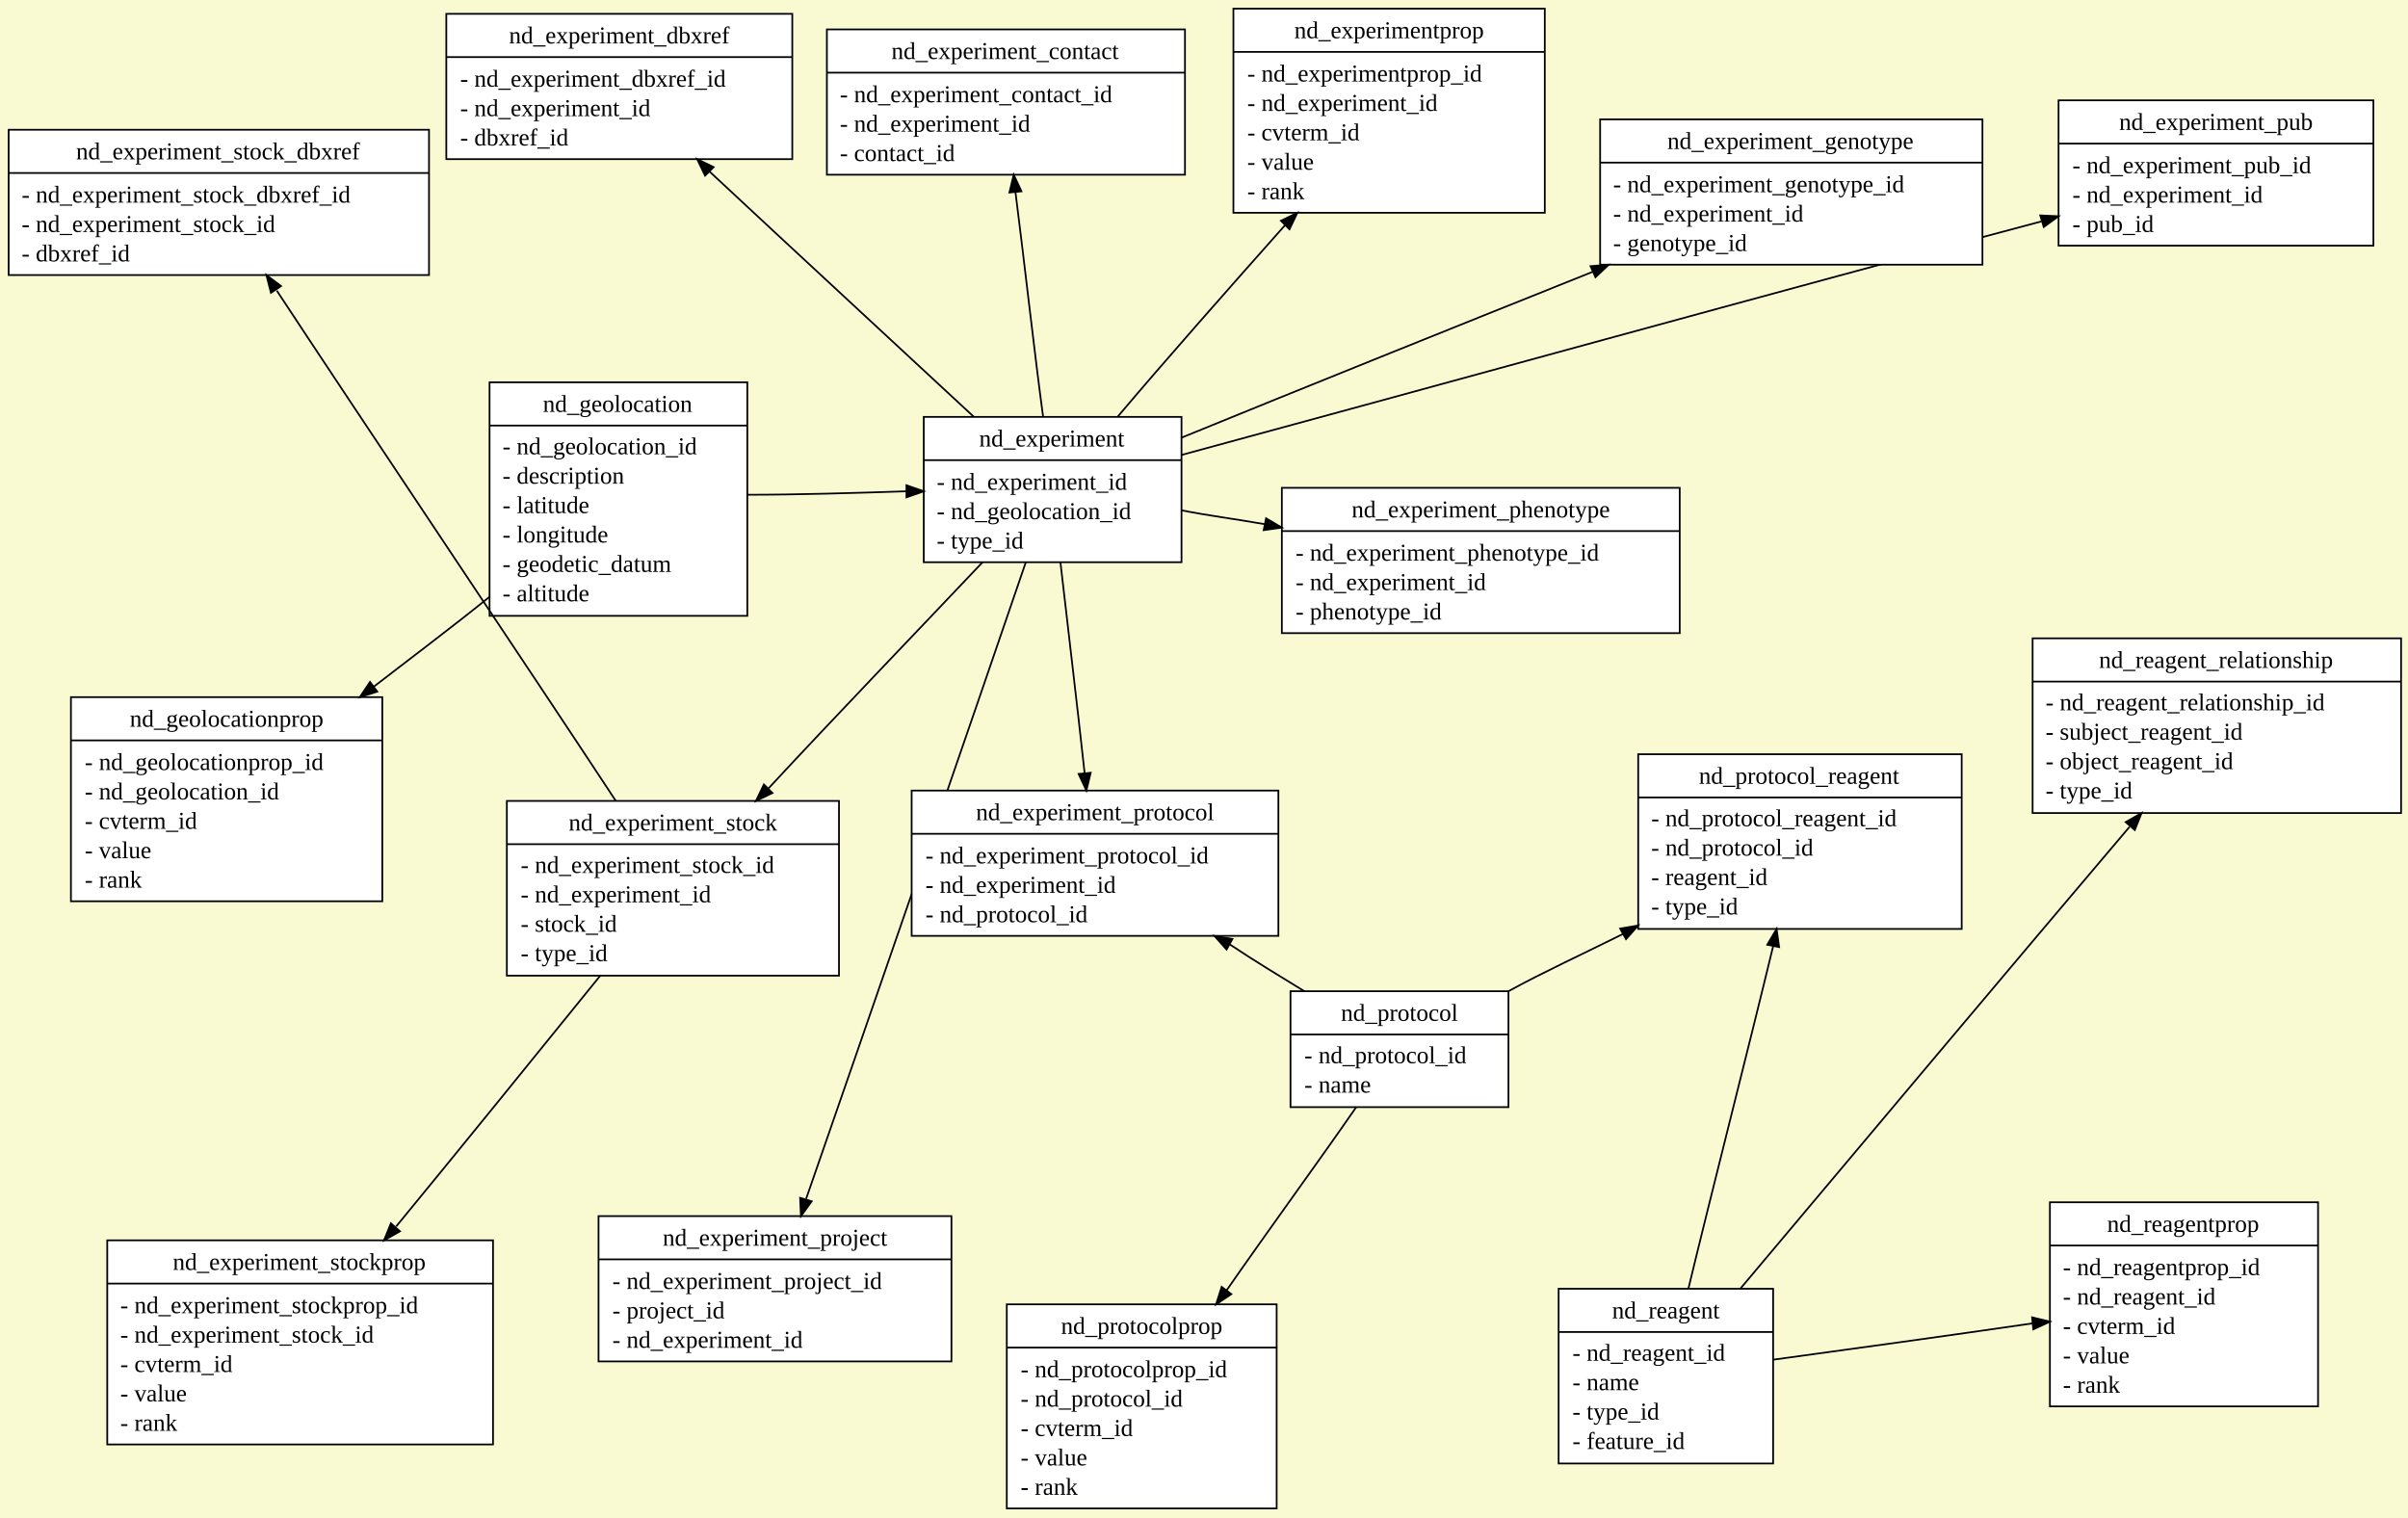
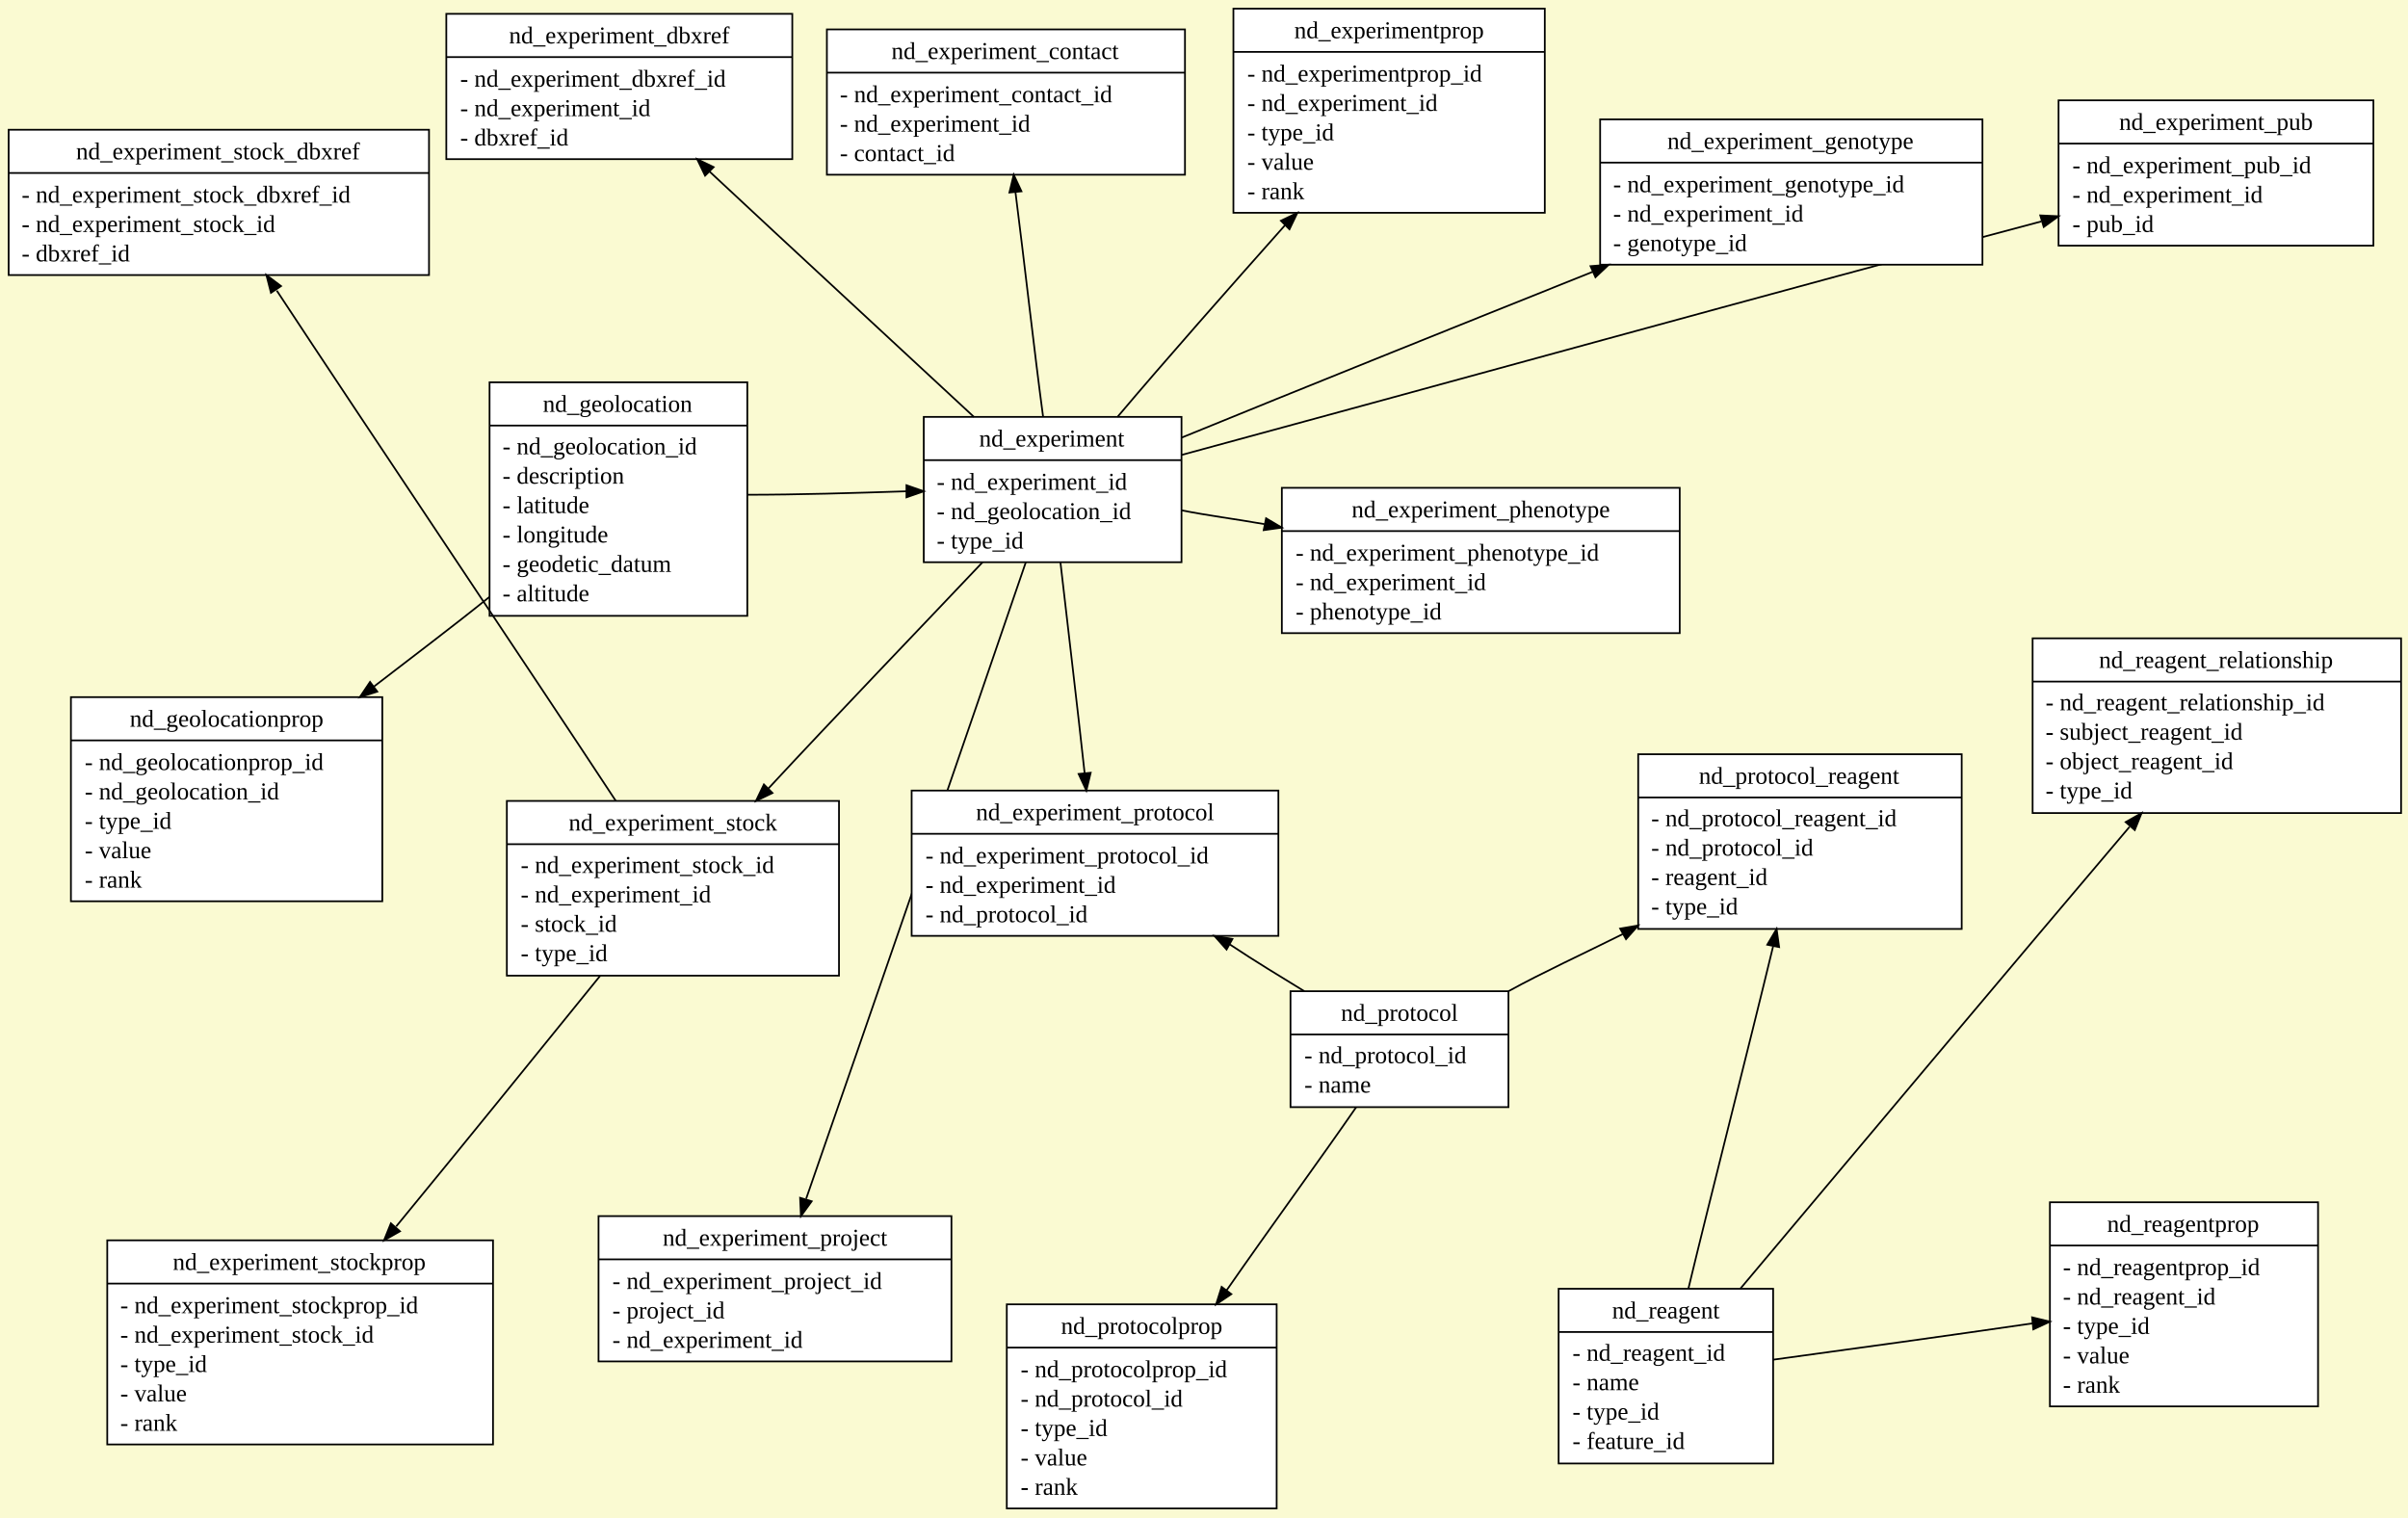
<svg xmlns="http://www.w3.org/2000/svg" width="1392pt" height="877pt" viewBox="0.00 0.00 1392.00 877.00">
  <g id="graph0" class="graph" transform="scale(1 1) rotate(0) translate(4 873)">
    <polygon style="fill:lightgoldenrodyellow;stroke:lightgoldenrodyellow;" points="-4,4 -4,-873 1388,-873 1388,4 -4,4" />
    <g id="node1" class="node">
      <polygon style="fill:white;stroke:black;" points="279,-517 279,-652 428,-652 428,-517 279,-517" />
      <text text-anchor="middle" x="353" y="-634.9" style="font-family:Times New Roman;font-size:14.00;">nd_geolocation</text>
      <polyline style="fill:none;stroke:black;" points="279,-627 428,-627 " />
      <text text-anchor="start" x="286.5" y="-610.4" style="font-family:Times New Roman;font-size:14.00;">- nd_geolocation_id</text>
      <text text-anchor="start" x="286.5" y="-593.4" style="font-family:Times New Roman;font-size:14.00;">- description</text>
      <text text-anchor="start" x="286.5" y="-576.4" style="font-family:Times New Roman;font-size:14.00;">- latitude</text>
      <text text-anchor="start" x="286.5" y="-559.4" style="font-family:Times New Roman;font-size:14.00;">- longitude</text>
      <text text-anchor="start" x="286.5" y="-542.4" style="font-family:Times New Roman;font-size:14.00;">- geodetic_datum</text>
      <text text-anchor="start" x="286.5" y="-525.4" style="font-family:Times New Roman;font-size:14.00;">- altitude</text>
    </g>
    <g id="node2" class="node">
      <polygon style="fill:white;stroke:black;" points="530,-548 530,-632 679,-632 679,-548 530,-548" />
      <text text-anchor="middle" x="604" y="-614.9" style="font-family:Times New Roman;font-size:14.00;">nd_experiment</text>
      <polyline style="fill:none;stroke:black;" points="530,-607 679,-607 " />
      <text text-anchor="start" x="537.5" y="-589.9" style="font-family:Times New Roman;font-size:14.00;">- nd_experiment_id</text>
      <text text-anchor="start" x="537.5" y="-572.9" style="font-family:Times New Roman;font-size:14.00;">- nd_geolocation_id</text>
      <text text-anchor="start" x="537.5" y="-555.9" style="font-family:Times New Roman;font-size:14.00;">- type_id</text>
    </g>
    <g id="edge24" class="edge">
      <path style="fill:none;stroke:black;" d="M428,-587C457,-587 490,-588 520,-589" />
      <polygon style="fill:black;stroke:black;" points="520,-592.5 530,-589 520,-585.5 520,-592.5" />
    </g>
    <g id="node6" class="node">
      <polygon style="fill:white;stroke:black;" points="37,-352 37,-470 217,-470 217,-352 37,-352" />
      <text text-anchor="middle" x="127" y="-452.9" style="font-family:Times New Roman;font-size:14.00;">nd_geolocationprop</text>
      <polyline style="fill:none;stroke:black;" points="37,-445 217,-445 " />
      <text text-anchor="start" x="45" y="-427.9" style="font-family:Times New Roman;font-size:14.00;">- nd_geolocationprop_id</text>
      <text text-anchor="start" x="45" y="-410.9" style="font-family:Times New Roman;font-size:14.00;">- nd_geolocation_id</text>
-       <text text-anchor="start" x="45" y="-393.9" style="font-family:Times New Roman;font-size:14.00;">- cvterm_id</text>
+       <text text-anchor="start" x="45" y="-393.9" style="font-family:Times New Roman;font-size:14.00;">- type_id</text>
      <text text-anchor="start" x="45" y="-376.9" style="font-family:Times New Roman;font-size:14.00;">- value</text>
      <text text-anchor="start" x="45" y="-359.9" style="font-family:Times New Roman;font-size:14.00;">- rank</text>
    </g>
    <g id="edge26" class="edge">
      <path style="fill:none;stroke:black;" d="M279,-528C258,-511 234,-493 212,-476" />
      <polygon style="fill:black;stroke:black;" points="214.1,-473.2 204,-470 209.9,-478.8 214.1,-473.2" />
    </g>
    <g id="node3" class="node">
      <polygon style="fill:white;stroke:black;" points="342,-86 342,-170 546,-170 546,-86 342,-86" />
      <text text-anchor="middle" x="444" y="-152.9" style="font-family:Times New Roman;font-size:14.00;">nd_experiment_project</text>
      <polyline style="fill:none;stroke:black;" points="342,-145 546,-145 " />
      <text text-anchor="start" x="350" y="-127.9" style="font-family:Times New Roman;font-size:14.00;">- nd_experiment_project_id</text>
      <text text-anchor="start" x="350" y="-110.9" style="font-family:Times New Roman;font-size:14.00;">- project_id</text>
      <text text-anchor="start" x="350" y="-93.9" style="font-family:Times New Roman;font-size:14.00;">- nd_experiment_id</text>
    </g>
    <g id="edge10" class="edge">
      <path style="fill:none;stroke:black;" d="M589,-548C560,-463 494,-272 462,-180" />
      <polygon style="fill:black;stroke:black;" points="465.226,-178.573 459,-170 458.521,-180.584 465.226,-178.573" />
    </g>
    <g id="node4" class="node">
      <polygon style="fill:white;stroke:black;" points="709,-750 709,-868 889,-868 889,-750 709,-750" />
      <text text-anchor="middle" x="799" y="-850.9" style="font-family:Times New Roman;font-size:14.00;">nd_experimentprop</text>
      <polyline style="fill:none;stroke:black;" points="709,-843 889,-843 " />
      <text text-anchor="start" x="717" y="-825.9" style="font-family:Times New Roman;font-size:14.00;">- nd_experimentprop_id</text>
      <text text-anchor="start" x="717" y="-808.9" style="font-family:Times New Roman;font-size:14.00;">- nd_experiment_id</text>
-       <text text-anchor="start" x="717" y="-791.9" style="font-family:Times New Roman;font-size:14.00;">- cvterm_id</text>
+       <text text-anchor="start" x="717" y="-791.9" style="font-family:Times New Roman;font-size:14.00;">- type_id</text>
      <text text-anchor="start" x="717" y="-774.9" style="font-family:Times New Roman;font-size:14.00;">- value</text>
      <text text-anchor="start" x="717" y="-757.9" style="font-family:Times New Roman;font-size:14.00;">- rank</text>
    </g>
    <g id="edge18" class="edge">
      <path style="fill:none;stroke:black;" d="M642,-632C669,-664 707,-707 739,-743" />
      <polygon style="fill:black;stroke:black;" points="736.454,-745.404 746,-750 741.404,-740.454 736.454,-745.404" />
    </g>
    <g id="node5" class="node">
      <polygon style="fill:white;stroke:black;" points="1186,-731 1186,-815 1368,-815 1368,-731 1186,-731" />
      <text text-anchor="middle" x="1277" y="-797.9" style="font-family:Times New Roman;font-size:14.00;">nd_experiment_pub</text>
      <polyline style="fill:none;stroke:black;" points="1186,-790 1368,-790 " />
      <text text-anchor="start" x="1194" y="-772.9" style="font-family:Times New Roman;font-size:14.00;">- nd_experiment_pub_id</text>
      <text text-anchor="start" x="1194" y="-755.9" style="font-family:Times New Roman;font-size:14.00;">- nd_experiment_id</text>
      <text text-anchor="start" x="1194" y="-738.9" style="font-family:Times New Roman;font-size:14.00;">- pub_id</text>
    </g>
    <g id="edge14" class="edge">
      <path style="fill:none;stroke:black;" d="M679,-610C801,-643 1040,-709 1176,-745" />
      <polygon style="fill:black;stroke:black;" points="1175.42,-748.479 1186,-748 1177.43,-741.774 1175.42,-748.479" />
    </g>
    <g id="node11" class="node">
      <polygon style="fill:white;stroke:black;" points="289,-309 289,-410 481,-410 481,-309 289,-309" />
      <text text-anchor="middle" x="385" y="-392.9" style="font-family:Times New Roman;font-size:14.00;">nd_experiment_stock</text>
      <polyline style="fill:none;stroke:black;" points="289,-385 481,-385 " />
      <text text-anchor="start" x="297" y="-368.4" style="font-family:Times New Roman;font-size:14.00;">- nd_experiment_stock_id</text>
      <text text-anchor="start" x="297" y="-351.4" style="font-family:Times New Roman;font-size:14.00;">- nd_experiment_id</text>
      <text text-anchor="start" x="297" y="-334.4" style="font-family:Times New Roman;font-size:14.00;">- stock_id</text>
      <text text-anchor="start" x="297" y="-317.4" style="font-family:Times New Roman;font-size:14.00;">- type_id</text>
    </g>
    <g id="edge16" class="edge">
      <path style="fill:none;stroke:black;" d="M564,-548C529,-511 478,-458 440,-417" />
      <polygon style="fill:black;stroke:black;" points="442.546,-414.596 433,-410 437.596,-419.546 442.546,-414.596" />
    </g>
    <g id="node12" class="node">
      <polygon style="fill:white;stroke:black;" points="523,-332 523,-416 735,-416 735,-332 523,-332" />
      <text text-anchor="middle" x="629" y="-398.9" style="font-family:Times New Roman;font-size:14.00;">nd_experiment_protocol</text>
      <polyline style="fill:none;stroke:black;" points="523,-391 735,-391 " />
      <text text-anchor="start" x="531" y="-373.9" style="font-family:Times New Roman;font-size:14.00;">- nd_experiment_protocol_id</text>
      <text text-anchor="start" x="531" y="-356.9" style="font-family:Times New Roman;font-size:14.00;">- nd_experiment_id</text>
      <text text-anchor="start" x="531" y="-339.9" style="font-family:Times New Roman;font-size:14.00;">- nd_protocol_id</text>
    </g>
    <g id="edge12" class="edge">
      <path style="fill:none;stroke:black;" d="M609,-548C613,-513 619,-463 623,-426" />
      <polygon style="fill:black;stroke:black;" points="626.488,-426.299 624,-416 619.522,-425.602 626.488,-426.299" />
    </g>
    <g id="node13" class="node">
      <polygon style="fill:white;stroke:black;" points="737,-507 737,-591 967,-591 967,-507 737,-507" />
      <text text-anchor="middle" x="852" y="-573.9" style="font-family:Times New Roman;font-size:14.00;">nd_experiment_phenotype</text>
      <polyline style="fill:none;stroke:black;" points="737,-566 967,-566 " />
      <text text-anchor="start" x="745" y="-548.9" style="font-family:Times New Roman;font-size:14.00;">- nd_experiment_phenotype_id</text>
      <text text-anchor="start" x="745" y="-531.9" style="font-family:Times New Roman;font-size:14.00;">- nd_experiment_id</text>
      <text text-anchor="start" x="745" y="-514.9" style="font-family:Times New Roman;font-size:14.00;">- phenotype_id</text>
    </g>
    <g id="edge8" class="edge">
      <path style="fill:none;stroke:black;" d="M679,-578C694,-575 710,-573 727,-570" />
      <polygon style="fill:black;stroke:black;" points="727.881,-573.393 737,-568 726.508,-566.529 727.881,-573.393" />
    </g>
    <g id="node14" class="node">
      <polygon style="fill:white;stroke:black;" points="921,-720 921,-804 1142,-804 1142,-720 921,-720" />
      <text text-anchor="middle" x="1031" y="-786.9" style="font-family:Times New Roman;font-size:14.00;">nd_experiment_genotype</text>
      <polyline style="fill:none;stroke:black;" points="921,-779 1142,-779 " />
      <text text-anchor="start" x="928.5" y="-761.9" style="font-family:Times New Roman;font-size:14.00;">- nd_experiment_genotype_id</text>
      <text text-anchor="start" x="928.5" y="-744.9" style="font-family:Times New Roman;font-size:14.00;">- nd_experiment_id</text>
      <text text-anchor="start" x="928.5" y="-727.9" style="font-family:Times New Roman;font-size:14.00;">- genotype_id</text>
    </g>
    <g id="edge6" class="edge">
      <path style="fill:none;stroke:black;" d="M679,-620C745,-647 842,-686 917,-716" />
      <polygon style="fill:black;stroke:black;" points="915.44,-719.137 926,-720 918.283,-712.74 915.44,-719.137" />
    </g>
    <g id="node19" class="node">
      <polygon style="fill:white;stroke:black;" points="254,-781 254,-865 454,-865 454,-781 254,-781" />
      <text text-anchor="middle" x="354" y="-847.9" style="font-family:Times New Roman;font-size:14.00;">nd_experiment_dbxref</text>
      <polyline style="fill:none;stroke:black;" points="254,-840 454,-840 " />
      <text text-anchor="start" x="262" y="-822.9" style="font-family:Times New Roman;font-size:14.00;">- nd_experiment_dbxref_id</text>
      <text text-anchor="start" x="262" y="-805.9" style="font-family:Times New Roman;font-size:14.00;">- nd_experiment_id</text>
      <text text-anchor="start" x="262" y="-788.9" style="font-family:Times New Roman;font-size:14.00;">- dbxref_id</text>
    </g>
    <g id="edge4" class="edge">
      <path style="fill:none;stroke:black;" d="M559,-632C516,-672 452,-731 406,-774" />
      <polygon style="fill:black;stroke:black;" points="403.596,-771.454 399,-781 408.546,-776.404 403.596,-771.454" />
    </g>
    <g id="node20" class="node">
      <polygon style="fill:white;stroke:black;" points="474,-772 474,-856 681,-856 681,-772 474,-772" />
      <text text-anchor="middle" x="577" y="-838.9" style="font-family:Times New Roman;font-size:14.00;">nd_experiment_contact</text>
      <polyline style="fill:none;stroke:black;" points="474,-831 681,-831 " />
      <text text-anchor="start" x="481.5" y="-813.9" style="font-family:Times New Roman;font-size:14.00;">- nd_experiment_contact_id</text>
      <text text-anchor="start" x="481.5" y="-796.9" style="font-family:Times New Roman;font-size:14.00;">- nd_experiment_id</text>
      <text text-anchor="start" x="481.5" y="-779.9" style="font-family:Times New Roman;font-size:14.00;">- contact_id</text>
    </g>
    <g id="edge2" class="edge">
      <path style="fill:none;stroke:black;" d="M599,-632C594,-669 588,-723 583,-762" />
      <polygon style="fill:black;stroke:black;" points="579.512,-761.701 582,-772 586.478,-762.398 579.512,-761.701" />
    </g>
    <g id="node7" class="node">
      <polygon style="fill:white;stroke:black;" points="742,-233 742,-300 868,-300 868,-233 742,-233" />
      <text text-anchor="middle" x="805" y="-282.9" style="font-family:Times New Roman;font-size:14.00;">nd_protocol</text>
      <polyline style="fill:none;stroke:black;" points="742,-275 868,-275 " />
      <text text-anchor="start" x="750" y="-258.4" style="font-family:Times New Roman;font-size:14.00;">- nd_protocol_id</text>
      <text text-anchor="start" x="750" y="-241.4" style="font-family:Times New Roman;font-size:14.00;">- name</text>
    </g>
    <g id="node9" class="node">
      <polygon style="fill:white;stroke:black;" points="943,-336 943,-437 1130,-437 1130,-336 943,-336" />
      <text text-anchor="middle" x="1036" y="-419.9" style="font-family:Times New Roman;font-size:14.00;">nd_protocol_reagent</text>
      <polyline style="fill:none;stroke:black;" points="943,-412 1130,-412 " />
      <text text-anchor="start" x="950.5" y="-395.4" style="font-family:Times New Roman;font-size:14.00;">- nd_protocol_reagent_id</text>
      <text text-anchor="start" x="950.5" y="-378.4" style="font-family:Times New Roman;font-size:14.00;">- nd_protocol_id</text>
      <text text-anchor="start" x="950.5" y="-361.4" style="font-family:Times New Roman;font-size:14.00;">- reagent_id</text>
      <text text-anchor="start" x="950.5" y="-344.4" style="font-family:Times New Roman;font-size:14.00;">- type_id</text>
    </g>
    <g id="edge30" class="edge">
      <path style="fill:none;stroke:black;" d="M868,-300C888,-311 912,-322 934,-333" />
      <polygon style="fill:black;stroke:black;" points="932.559,-336.203 943,-338 935.958,-330.084 932.559,-336.203" />
    </g>
    <g id="node10" class="node">
      <polygon style="fill:white;stroke:black;" points="578,-1 578,-119 734,-119 734,-1 578,-1" />
      <text text-anchor="middle" x="656" y="-101.9" style="font-family:Times New Roman;font-size:14.00;">nd_protocolprop</text>
      <polyline style="fill:none;stroke:black;" points="578,-94 734,-94 " />
      <text text-anchor="start" x="586" y="-76.9" style="font-family:Times New Roman;font-size:14.00;">- nd_protocolprop_id</text>
      <text text-anchor="start" x="586" y="-59.9" style="font-family:Times New Roman;font-size:14.00;">- nd_protocol_id</text>
-       <text text-anchor="start" x="586" y="-42.9" style="font-family:Times New Roman;font-size:14.00;">- cvterm_id</text>
+       <text text-anchor="start" x="586" y="-42.9" style="font-family:Times New Roman;font-size:14.00;">- type_id</text>
      <text text-anchor="start" x="586" y="-25.9" style="font-family:Times New Roman;font-size:14.00;">- value</text>
      <text text-anchor="start" x="586" y="-8.9" style="font-family:Times New Roman;font-size:14.00;">- rank</text>
    </g>
    <g id="edge32" class="edge">
      <path style="fill:none;stroke:black;" d="M780,-233C760,-204 730,-163 705,-127" />
      <polygon style="fill:black;stroke:black;" points="707.8,-124.9 699,-119 702.2,-129.1 707.8,-124.9" />
    </g>
    <g id="edge28" class="edge">
      <path style="fill:none;stroke:black;" d="M750,-300C737,-308 722,-317 707,-327" />
      <polygon style="fill:black;stroke:black;" points="705.042,-324.084 698,-332 708.441,-330.203 705.042,-324.084" />
    </g>
    <g id="node8" class="node">
      <polygon style="fill:white;stroke:black;" points="897,-27 897,-128 1021,-128 1021,-27 897,-27" />
      <text text-anchor="middle" x="959" y="-110.9" style="font-family:Times New Roman;font-size:14.00;">nd_reagent</text>
      <polyline style="fill:none;stroke:black;" points="897,-103 1021,-103 " />
      <text text-anchor="start" x="905" y="-86.4" style="font-family:Times New Roman;font-size:14.00;">- nd_reagent_id</text>
      <text text-anchor="start" x="905" y="-69.4" style="font-family:Times New Roman;font-size:14.00;">- name</text>
      <text text-anchor="start" x="905" y="-52.4" style="font-family:Times New Roman;font-size:14.00;">- type_id</text>
      <text text-anchor="start" x="905" y="-35.4" style="font-family:Times New Roman;font-size:14.00;">- feature_id</text>
    </g>
    <g id="edge34" class="edge">
      <path style="fill:none;stroke:black;" d="M972,-128C985,-182 1007,-268 1021,-326" />
      <polygon style="fill:black;stroke:black;" points="1017.61,-326.881 1023,-336 1024.47,-325.508 1017.61,-326.881" />
    </g>
    <g id="node15" class="node">
      <polygon style="fill:white;stroke:black;" points="1171,-403 1171,-504 1384,-504 1384,-403 1171,-403" />
      <text text-anchor="middle" x="1277" y="-486.9" style="font-family:Times New Roman;font-size:14.00;">nd_reagent_relationship</text>
      <polyline style="fill:none;stroke:black;" points="1171,-479 1384,-479 " />
      <text text-anchor="start" x="1178.5" y="-462.4" style="font-family:Times New Roman;font-size:14.00;">- nd_reagent_relationship_id</text>
      <text text-anchor="start" x="1178.5" y="-445.4" style="font-family:Times New Roman;font-size:14.00;">- subject_reagent_id</text>
      <text text-anchor="start" x="1178.5" y="-428.4" style="font-family:Times New Roman;font-size:14.00;">- object_reagent_id</text>
      <text text-anchor="start" x="1178.5" y="-411.4" style="font-family:Times New Roman;font-size:14.00;">- type_id</text>
    </g>
    <g id="edge36" class="edge">
      <path style="fill:none;stroke:black;" d="M1002,-128C1060,-197 1165,-322 1227,-395" />
      <polygon style="fill:black;stroke:black;" points="1224.78,-397.779 1234,-403 1230.05,-393.169 1224.78,-397.779" />
    </g>
    <g id="node16" class="node">
      <polygon style="fill:white;stroke:black;" points="1181,-60 1181,-178 1336,-178 1336,-60 1181,-60" />
      <text text-anchor="middle" x="1258" y="-160.9" style="font-family:Times New Roman;font-size:14.00;">nd_reagentprop</text>
      <polyline style="fill:none;stroke:black;" points="1181,-153 1336,-153 " />
      <text text-anchor="start" x="1188.5" y="-135.9" style="font-family:Times New Roman;font-size:14.00;">- nd_reagentprop_id</text>
      <text text-anchor="start" x="1188.5" y="-118.9" style="font-family:Times New Roman;font-size:14.00;">- nd_reagent_id</text>
-       <text text-anchor="start" x="1188.5" y="-101.9" style="font-family:Times New Roman;font-size:14.00;">- cvterm_id</text>
+       <text text-anchor="start" x="1188.5" y="-101.9" style="font-family:Times New Roman;font-size:14.00;">- type_id</text>
      <text text-anchor="start" x="1188.5" y="-84.9" style="font-family:Times New Roman;font-size:14.00;">- value</text>
      <text text-anchor="start" x="1188.5" y="-67.9" style="font-family:Times New Roman;font-size:14.00;">- rank</text>
    </g>
    <g id="edge38" class="edge">
      <path style="fill:none;stroke:black;" d="M1021,-87C1065,-93 1123,-101 1171,-108" />
      <polygon style="fill:black;stroke:black;" points="1170.7,-111.488 1181,-109 1171.4,-104.522 1170.7,-111.488" />
    </g>
    <g id="node17" class="node">
      <polygon style="fill:white;stroke:black;" points="58,-38 58,-156 281,-156 281,-38 58,-38" />
      <text text-anchor="middle" x="169" y="-138.9" style="font-family:Times New Roman;font-size:14.00;">nd_experiment_stockprop</text>
      <polyline style="fill:none;stroke:black;" points="58,-131 281,-131 " />
      <text text-anchor="start" x="65.5" y="-113.9" style="font-family:Times New Roman;font-size:14.00;">- nd_experiment_stockprop_id</text>
      <text text-anchor="start" x="65.5" y="-96.9" style="font-family:Times New Roman;font-size:14.00;">- nd_experiment_stock_id</text>
-       <text text-anchor="start" x="65.5" y="-79.9" style="font-family:Times New Roman;font-size:14.00;">- cvterm_id</text>
+       <text text-anchor="start" x="65.5" y="-79.9" style="font-family:Times New Roman;font-size:14.00;">- type_id</text>
      <text text-anchor="start" x="65.5" y="-62.9" style="font-family:Times New Roman;font-size:14.00;">- value</text>
      <text text-anchor="start" x="65.5" y="-45.9" style="font-family:Times New Roman;font-size:14.00;">- rank</text>
    </g>
    <g id="edge22" class="edge">
      <path style="fill:none;stroke:black;" d="M343,-309C309,-267 262,-209 225,-164" />
      <polygon style="fill:black;stroke:black;" points="227.219,-161.221 218,-156 221.951,-165.831 227.219,-161.221" />
    </g>
    <g id="node18" class="node">
      <polygon style="fill:white;stroke:black;" points="1,-714 1,-798 244,-798 244,-714 1,-714" />
      <text text-anchor="middle" x="122" y="-780.9" style="font-family:Times New Roman;font-size:14.00;">nd_experiment_stock_dbxref</text>
      <polyline style="fill:none;stroke:black;" points="1,-773 244,-773 " />
      <text text-anchor="start" x="8.5" y="-755.9" style="font-family:Times New Roman;font-size:14.00;">- nd_experiment_stock_dbxref_id</text>
      <text text-anchor="start" x="8.5" y="-738.9" style="font-family:Times New Roman;font-size:14.00;">- nd_experiment_stock_id</text>
      <text text-anchor="start" x="8.5" y="-721.9" style="font-family:Times New Roman;font-size:14.00;">- dbxref_id</text>
    </g>
    <g id="edge20" class="edge">
      <path style="fill:none;stroke:black;" d="M352,-410C302,-486 206,-629 156,-705" />
      <polygon style="fill:black;stroke:black;" points="152.635,-703.738 150,-714 158.459,-707.621 152.635,-703.738" />
    </g>
  </g>
</svg>
